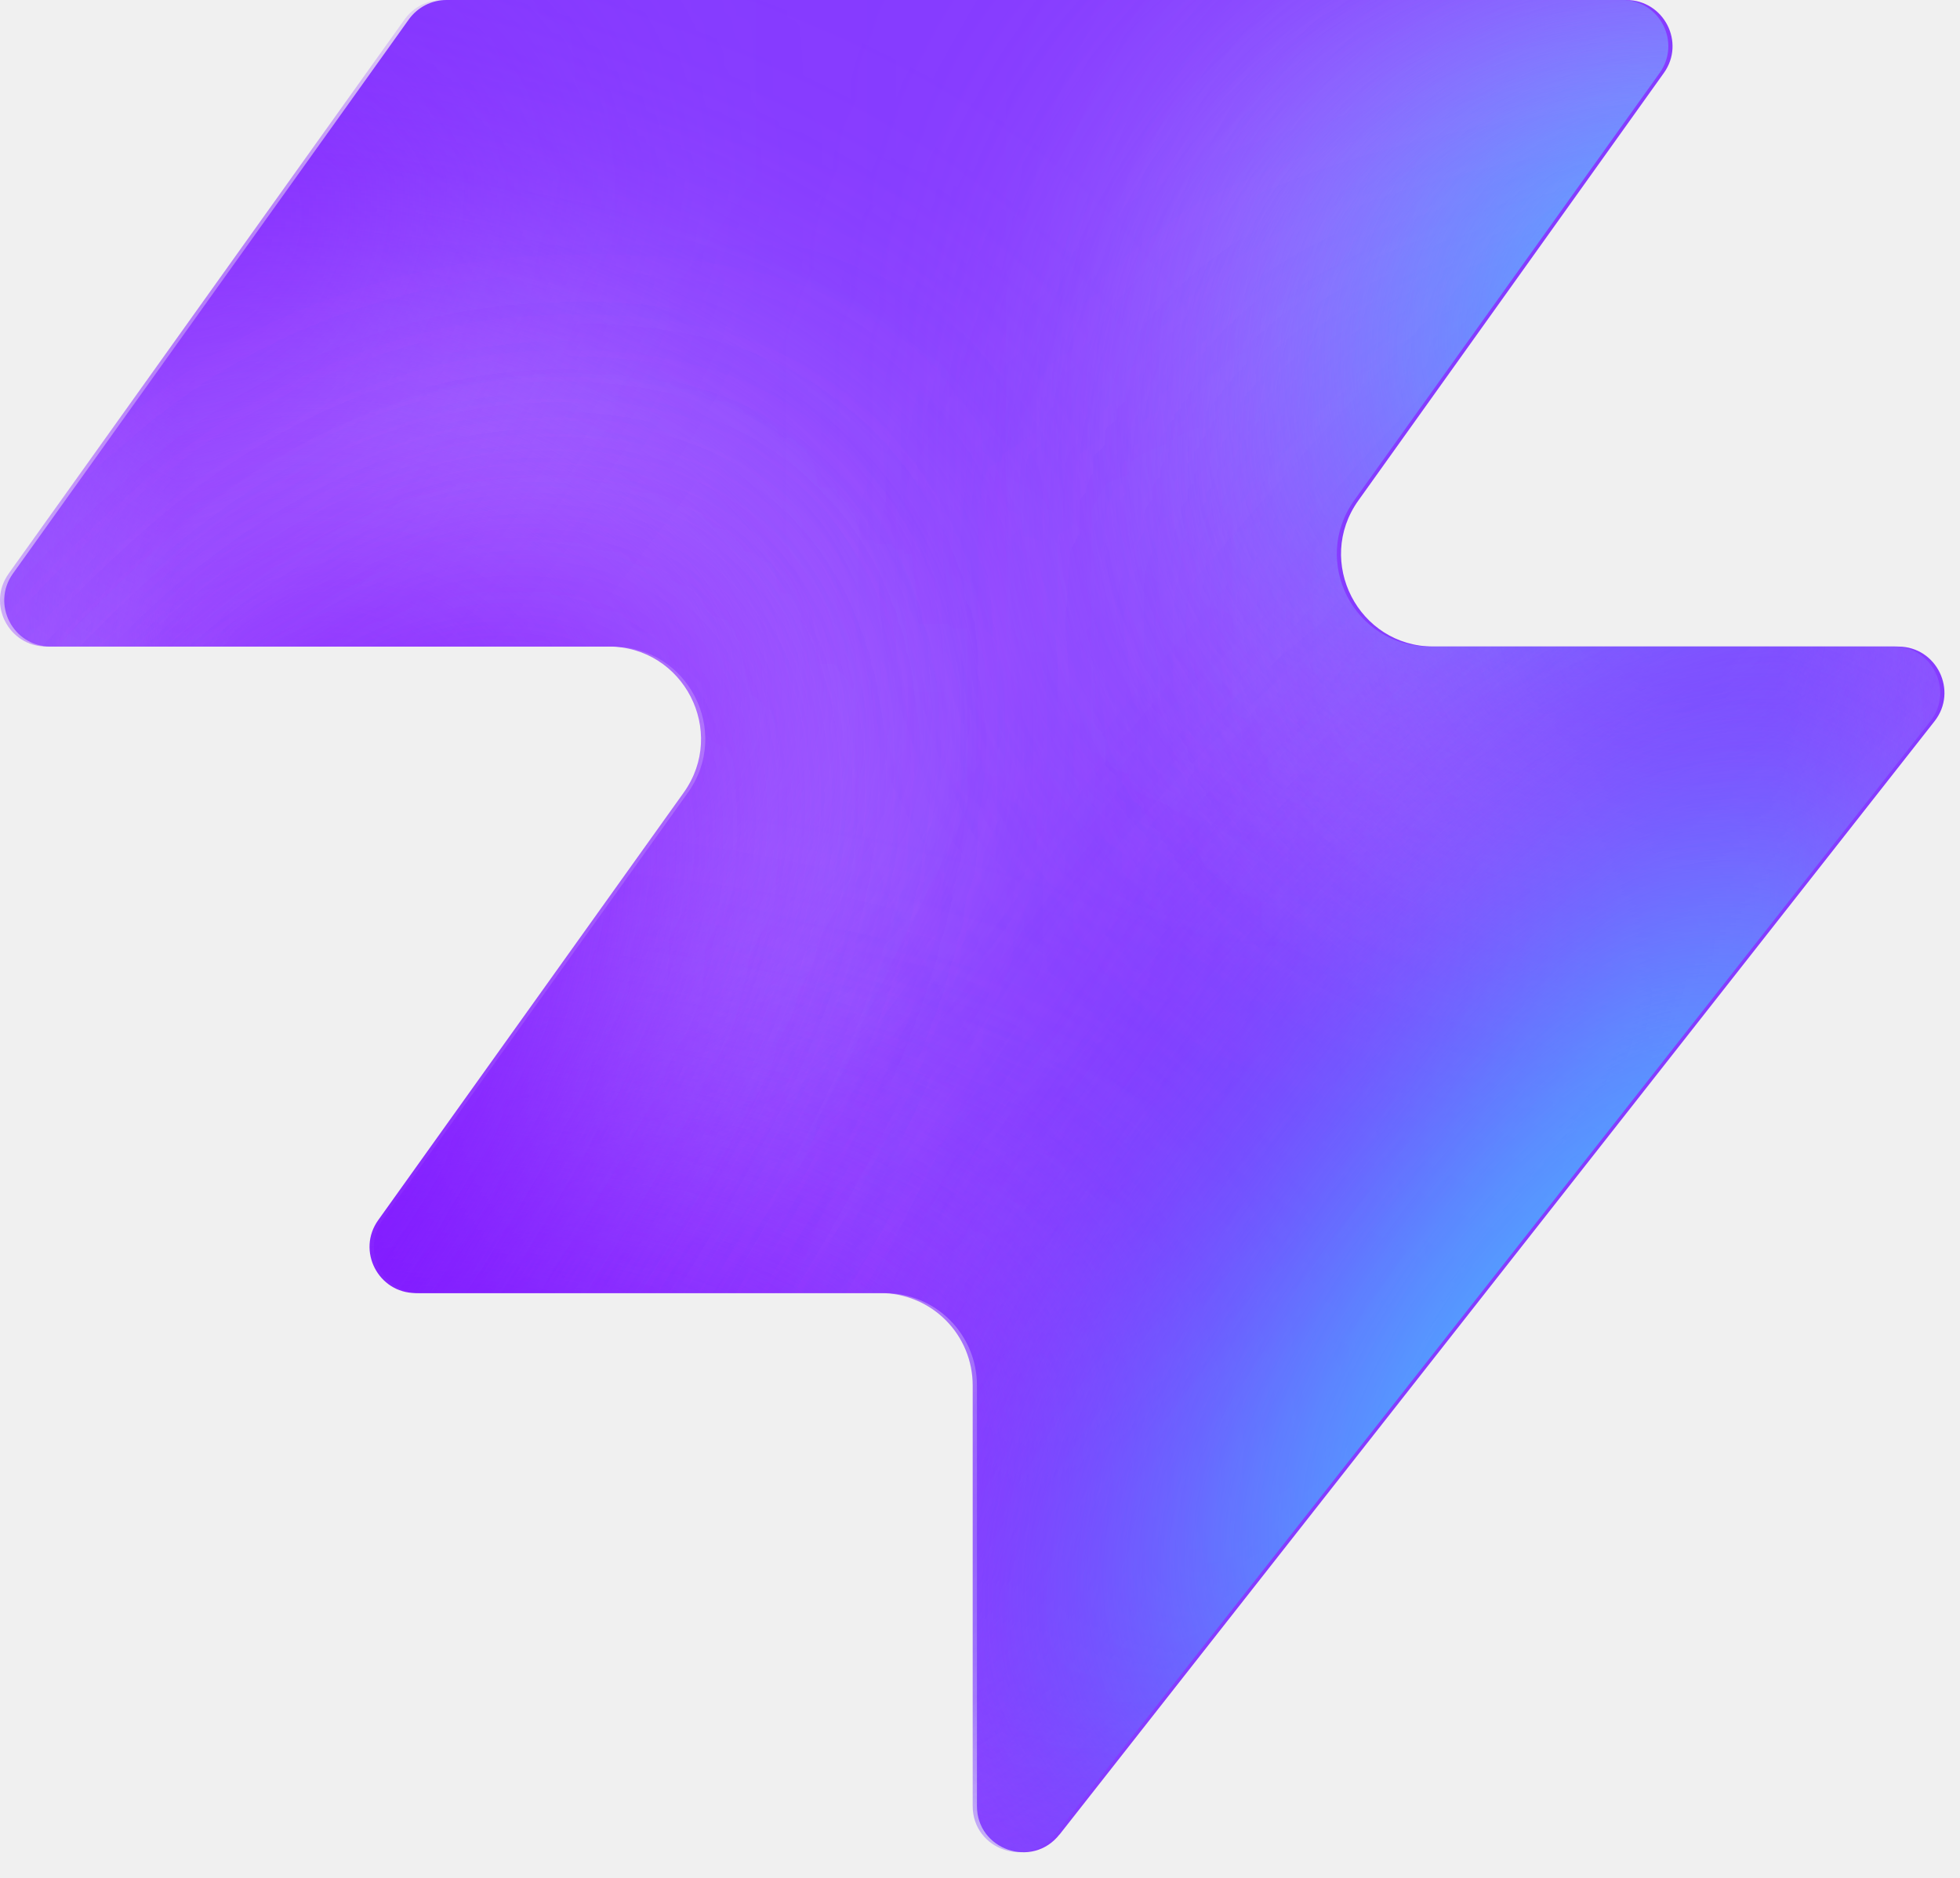
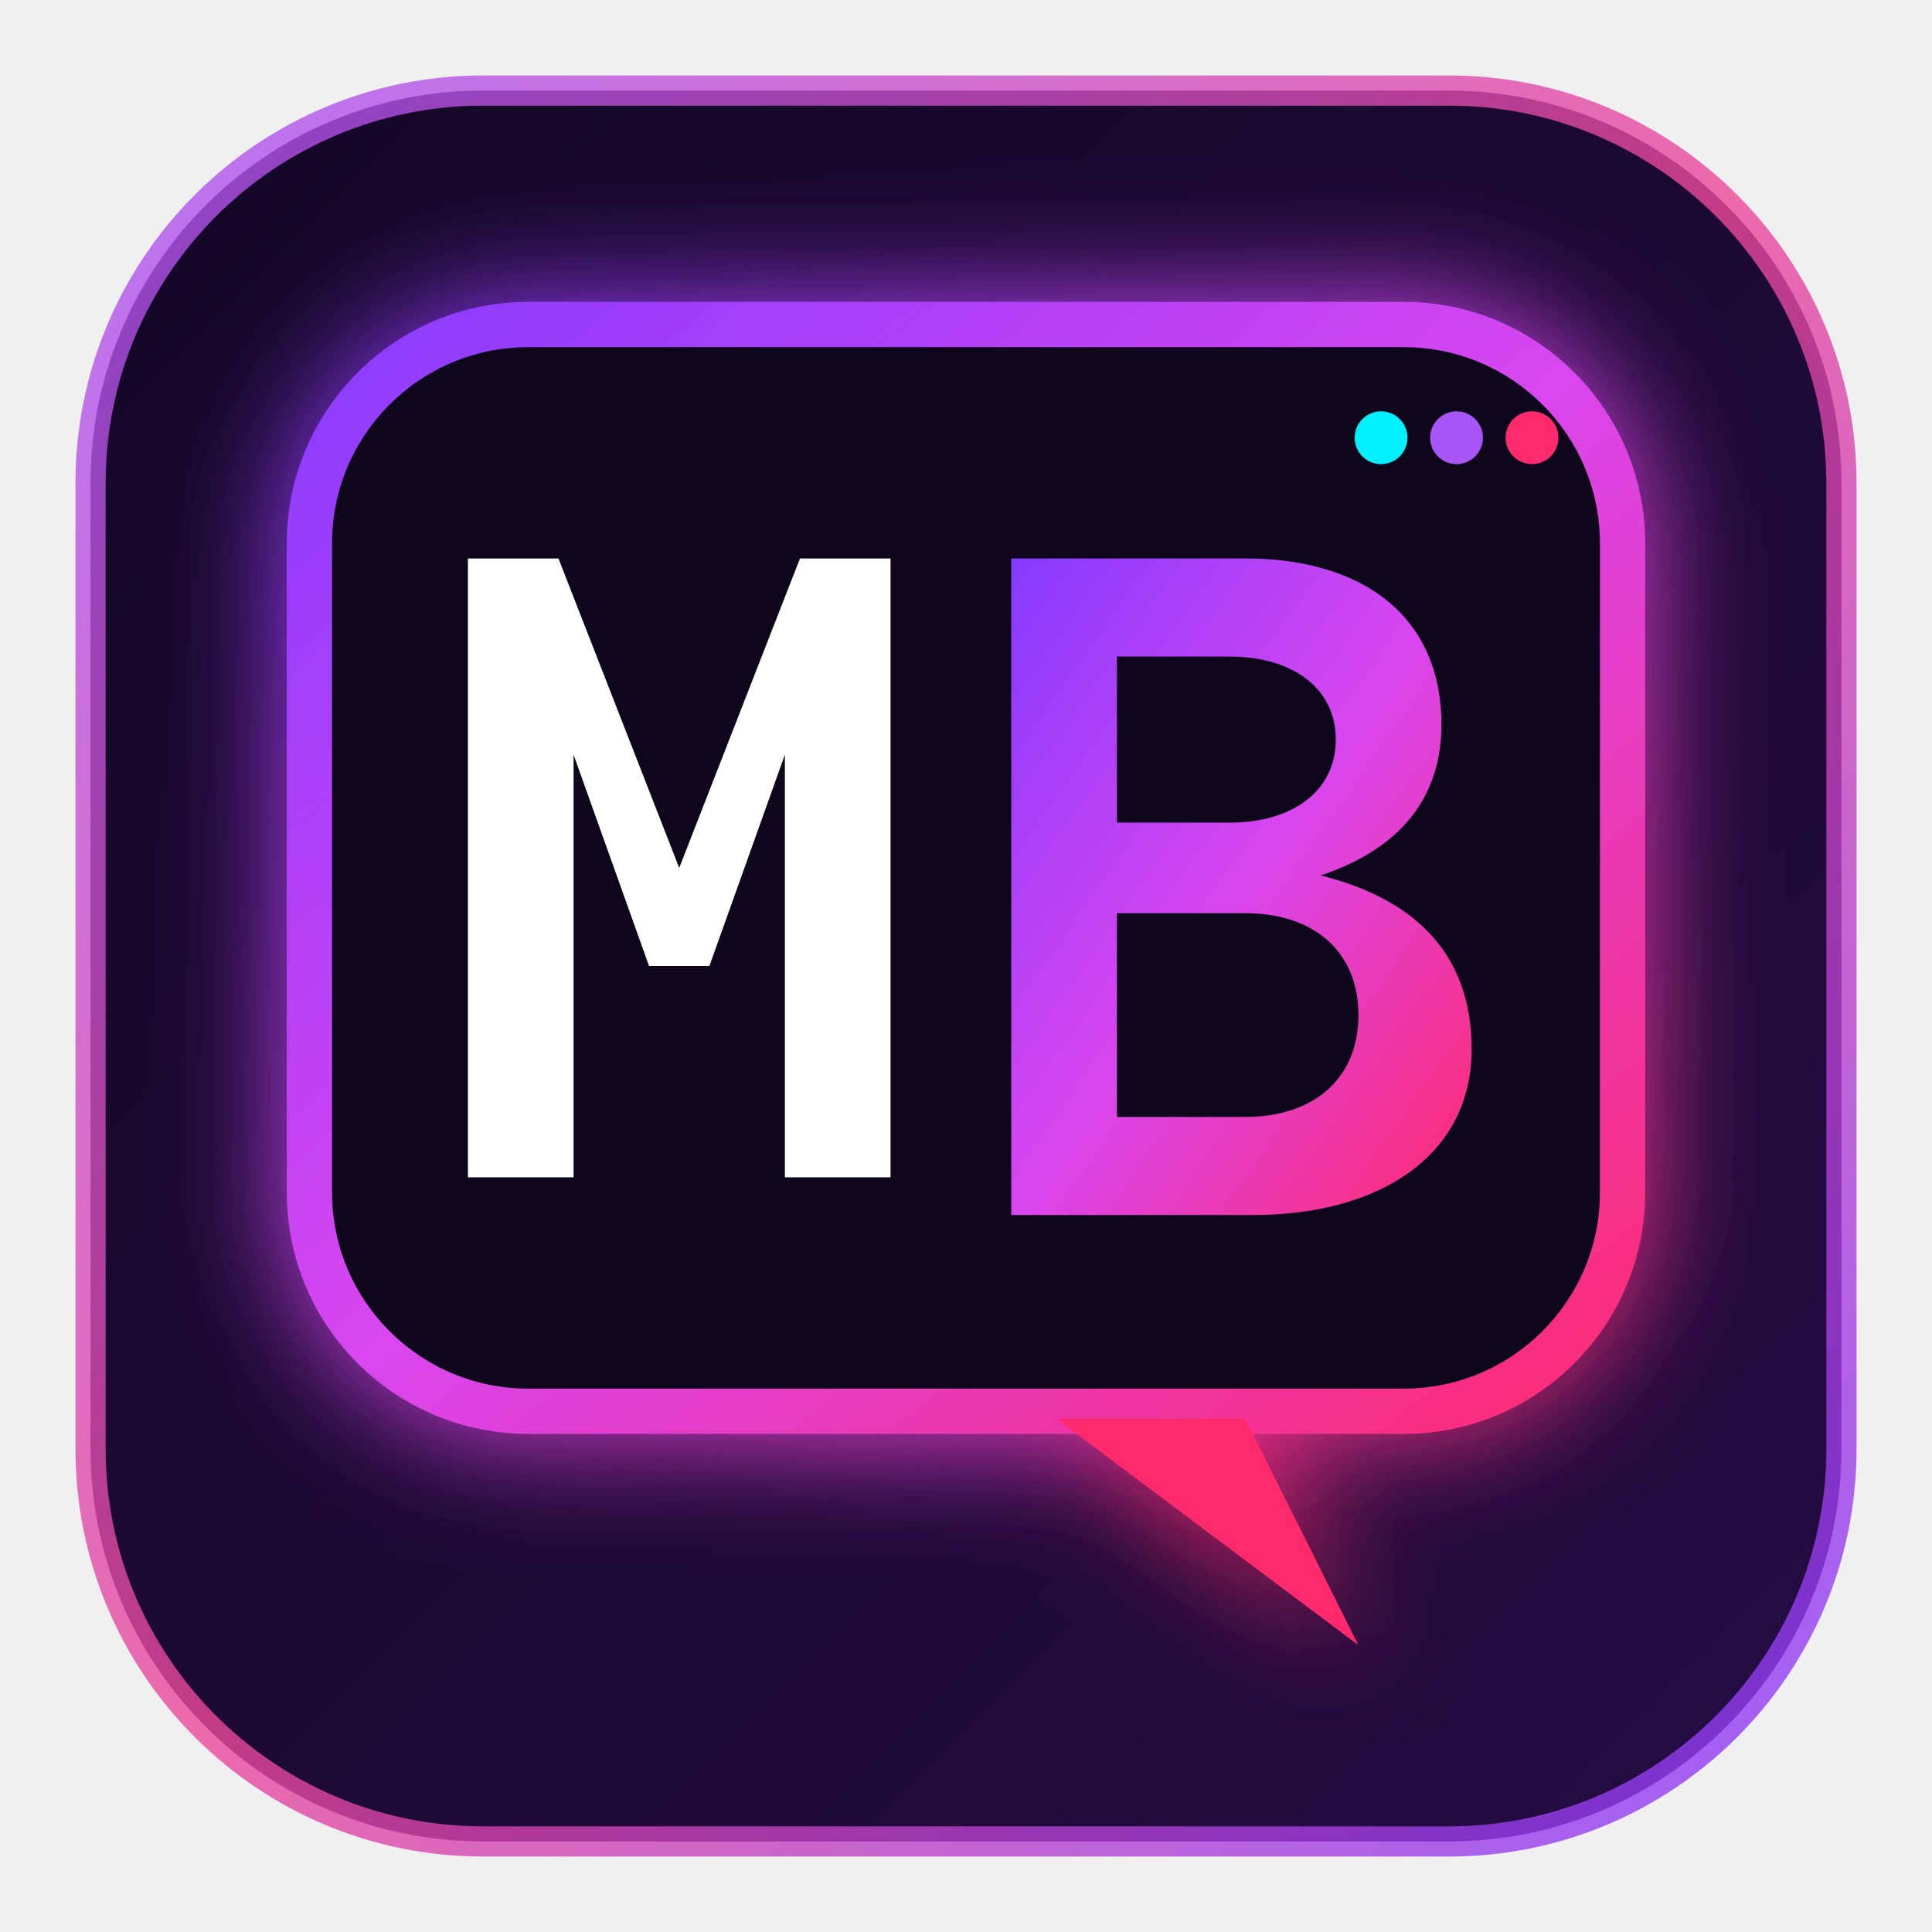
- <svg xmlns="http://www.w3.org/2000/svg" width="48" height="46" fill="none" viewBox="0 0 48 46">
-   <path fill="#863bff" d="M25.946 44.938c-.664.845-2.021.375-2.021-.698V33.937a2.26 2.26 0 0 0-2.262-2.262H10.287c-.92 0-1.456-1.04-.92-1.788l7.48-10.471c1.07-1.497 0-3.578-1.842-3.578H1.237c-.92 0-1.456-1.04-.92-1.788L10.013.474c.214-.297.556-.474.92-.474h28.894c.92 0 1.456 1.04.92 1.788l-7.48 10.471c-1.07 1.498 0 3.579 1.842 3.579h11.377c.943 0 1.473 1.088.89 1.83L25.947 44.94z" style="fill:#863bff;fill:color(display-p3 .525 .23 1);fill-opacity:1" />
-   <mask id="a" width="48" height="46" x="0" y="0" maskUnits="userSpaceOnUse" style="mask-type:alpha">
-     <path fill="#000" d="M25.842 44.938c-.664.844-2.021.375-2.021-.698V33.937a2.26 2.26 0 0 0-2.262-2.262H10.183c-.92 0-1.456-1.04-.92-1.788l7.48-10.471c1.07-1.498 0-3.579-1.842-3.579H1.133c-.92 0-1.456-1.04-.92-1.787L9.91.473c.214-.297.556-.474.92-.474h28.894c.92 0 1.456 1.04.92 1.788l-7.48 10.471c-1.07 1.498 0 3.578 1.842 3.578h11.377c.943 0 1.473 1.088.89 1.832L25.843 44.94z" style="fill:#000;fill-opacity:1" />
-   </mask>
-   <g mask="url(#a)">
-     <g filter="url(#b)">
-       <ellipse cx="5.508" cy="14.704" fill="#ede6ff" rx="5.508" ry="14.704" style="fill:#ede6ff;fill:color(display-p3 .927 .903 1);fill-opacity:1" transform="matrix(.00324 1 1 -.00324 -4.47 31.516)" />
-     </g>
-     <g filter="url(#c)">
-       <ellipse cx="10.399" cy="29.851" fill="#ede6ff" rx="10.399" ry="29.851" style="fill:#ede6ff;fill:color(display-p3 .927 .903 1);fill-opacity:1" transform="matrix(.00324 1 1 -.00324 -39.328 7.883)" />
-     </g>
-     <g filter="url(#d)">
-       <ellipse cx="5.508" cy="30.487" fill="#7e14ff" rx="5.508" ry="30.487" style="fill:#7e14ff;fill:color(display-p3 .492 .077 1);fill-opacity:1" transform="rotate(89.814 -25.913 -14.639)scale(1 -1)" />
-     </g>
-     <g filter="url(#e)">
-       <ellipse cx="5.508" cy="30.599" fill="#7e14ff" rx="5.508" ry="30.599" style="fill:#7e14ff;fill:color(display-p3 .492 .077 1);fill-opacity:1" transform="rotate(89.814 -32.644 -3.334)scale(1 -1)" />
-     </g>
-     <g filter="url(#f)">
-       <ellipse cx="5.508" cy="30.599" fill="#7e14ff" rx="5.508" ry="30.599" style="fill:#7e14ff;fill:color(display-p3 .492 .077 1);fill-opacity:1" transform="matrix(.00324 1 1 -.00324 -34.34 30.47)" />
-     </g>
-     <g filter="url(#g)">
-       <ellipse cx="14.072" cy="22.078" fill="#ede6ff" rx="14.072" ry="22.078" style="fill:#ede6ff;fill:color(display-p3 .927 .903 1);fill-opacity:1" transform="rotate(93.35 24.506 48.493)scale(-1 1)" />
-     </g>
-     <g filter="url(#h)">
-       <ellipse cx="3.47" cy="21.501" fill="#7e14ff" rx="3.47" ry="21.501" style="fill:#7e14ff;fill:color(display-p3 .492 .077 1);fill-opacity:1" transform="rotate(89.009 28.708 47.59)scale(-1 1)" />
-     </g>
-     <g filter="url(#i)">
-       <ellipse cx="3.47" cy="21.501" fill="#7e14ff" rx="3.47" ry="21.501" style="fill:#7e14ff;fill:color(display-p3 .492 .077 1);fill-opacity:1" transform="rotate(89.009 28.708 47.59)scale(-1 1)" />
-     </g>
-     <g filter="url(#j)">
-       <ellipse cx=".387" cy="8.972" fill="#7e14ff" rx="4.407" ry="29.108" style="fill:#7e14ff;fill:color(display-p3 .492 .077 1);fill-opacity:1" transform="rotate(39.51 .387 8.972)" />
-     </g>
-     <g filter="url(#k)">
-       <ellipse cx="47.523" cy="-6.092" fill="#7e14ff" rx="4.407" ry="29.108" style="fill:#7e14ff;fill:color(display-p3 .492 .077 1);fill-opacity:1" transform="rotate(37.892 47.523 -6.092)" />
-     </g>
-     <g filter="url(#l)">
-       <ellipse cx="41.412" cy="6.333" fill="#47bfff" rx="5.971" ry="9.665" style="fill:#47bfff;fill:color(display-p3 .28 .748 1);fill-opacity:1" transform="rotate(37.892 41.412 6.333)" />
-     </g>
-     <g filter="url(#m)">
-       <ellipse cx="-1.879" cy="38.332" fill="#7e14ff" rx="4.407" ry="29.108" style="fill:#7e14ff;fill:color(display-p3 .492 .077 1);fill-opacity:1" transform="rotate(37.892 -1.88 38.332)" />
-     </g>
-     <g filter="url(#n)">
-       <ellipse cx="-1.879" cy="38.332" fill="#7e14ff" rx="4.407" ry="29.108" style="fill:#7e14ff;fill:color(display-p3 .492 .077 1);fill-opacity:1" transform="rotate(37.892 -1.88 38.332)" />
-     </g>
-     <g filter="url(#o)">
-       <ellipse cx="35.651" cy="29.907" fill="#7e14ff" rx="4.407" ry="29.108" style="fill:#7e14ff;fill:color(display-p3 .492 .077 1);fill-opacity:1" transform="rotate(37.892 35.651 29.907)" />
-     </g>
-     <g filter="url(#p)">
-       <ellipse cx="38.418" cy="32.4" fill="#47bfff" rx="5.971" ry="15.297" style="fill:#47bfff;fill:color(display-p3 .28 .748 1);fill-opacity:1" transform="rotate(37.892 38.418 32.4)" />
-     </g>
-   </g>
+ <svg xmlns="http://www.w3.org/2000/svg" viewBox="0 0 512 512" fill="none">
  <defs>
-     <filter id="b" width="60.045" height="41.654" x="-19.77" y="16.149" color-interpolation-filters="sRGB" filterUnits="userSpaceOnUse">
-       <feFlood flood-opacity="0" result="BackgroundImageFix" />
-       <feBlend in="SourceGraphic" in2="BackgroundImageFix" result="shape" />
-       <feGaussianBlur result="effect1_foregroundBlur_2002_17158" stdDeviation="7.659" />
-     </filter>
-     <filter id="c" width="90.34" height="51.437" x="-54.613" y="-7.533" color-interpolation-filters="sRGB" filterUnits="userSpaceOnUse">
-       <feFlood flood-opacity="0" result="BackgroundImageFix" />
-       <feBlend in="SourceGraphic" in2="BackgroundImageFix" result="shape" />
-       <feGaussianBlur result="effect1_foregroundBlur_2002_17158" stdDeviation="7.659" />
-     </filter>
-     <filter id="d" width="79.355" height="29.4" x="-49.64" y="2.03" color-interpolation-filters="sRGB" filterUnits="userSpaceOnUse">
-       <feFlood flood-opacity="0" result="BackgroundImageFix" />
-       <feBlend in="SourceGraphic" in2="BackgroundImageFix" result="shape" />
-       <feGaussianBlur result="effect1_foregroundBlur_2002_17158" stdDeviation="4.596" />
-     </filter>
-     <filter id="e" width="79.579" height="29.4" x="-45.045" y="20.029" color-interpolation-filters="sRGB" filterUnits="userSpaceOnUse">
-       <feFlood flood-opacity="0" result="BackgroundImageFix" />
-       <feBlend in="SourceGraphic" in2="BackgroundImageFix" result="shape" />
-       <feGaussianBlur result="effect1_foregroundBlur_2002_17158" stdDeviation="4.596" />
-     </filter>
-     <filter id="f" width="79.579" height="29.4" x="-43.513" y="21.178" color-interpolation-filters="sRGB" filterUnits="userSpaceOnUse">
-       <feFlood flood-opacity="0" result="BackgroundImageFix" />
-       <feBlend in="SourceGraphic" in2="BackgroundImageFix" result="shape" />
-       <feGaussianBlur result="effect1_foregroundBlur_2002_17158" stdDeviation="4.596" />
-     </filter>
-     <filter id="g" width="74.749" height="58.852" x="15.756" y="-17.901" color-interpolation-filters="sRGB" filterUnits="userSpaceOnUse">
-       <feFlood flood-opacity="0" result="BackgroundImageFix" />
-       <feBlend in="SourceGraphic" in2="BackgroundImageFix" result="shape" />
-       <feGaussianBlur result="effect1_foregroundBlur_2002_17158" stdDeviation="7.659" />
-     </filter>
-     <filter id="h" width="61.377" height="25.362" x="23.548" y="2.284" color-interpolation-filters="sRGB" filterUnits="userSpaceOnUse">
-       <feFlood flood-opacity="0" result="BackgroundImageFix" />
-       <feBlend in="SourceGraphic" in2="BackgroundImageFix" result="shape" />
-       <feGaussianBlur result="effect1_foregroundBlur_2002_17158" stdDeviation="4.596" />
-     </filter>
-     <filter id="i" width="61.377" height="25.362" x="23.548" y="2.284" color-interpolation-filters="sRGB" filterUnits="userSpaceOnUse">
-       <feFlood flood-opacity="0" result="BackgroundImageFix" />
-       <feBlend in="SourceGraphic" in2="BackgroundImageFix" result="shape" />
-       <feGaussianBlur result="effect1_foregroundBlur_2002_17158" stdDeviation="4.596" />
-     </filter>
-     <filter id="j" width="56.045" height="63.649" x="-27.636" y="-22.853" color-interpolation-filters="sRGB" filterUnits="userSpaceOnUse">
-       <feFlood flood-opacity="0" result="BackgroundImageFix" />
-       <feBlend in="SourceGraphic" in2="BackgroundImageFix" result="shape" />
-       <feGaussianBlur result="effect1_foregroundBlur_2002_17158" stdDeviation="4.596" />
-     </filter>
-     <filter id="k" width="54.814" height="64.646" x="20.116" y="-38.415" color-interpolation-filters="sRGB" filterUnits="userSpaceOnUse">
-       <feFlood flood-opacity="0" result="BackgroundImageFix" />
-       <feBlend in="SourceGraphic" in2="BackgroundImageFix" result="shape" />
-       <feGaussianBlur result="effect1_foregroundBlur_2002_17158" stdDeviation="4.596" />
-     </filter>
-     <filter id="l" width="33.541" height="35.313" x="24.641" y="-11.323" color-interpolation-filters="sRGB" filterUnits="userSpaceOnUse">
-       <feFlood flood-opacity="0" result="BackgroundImageFix" />
-       <feBlend in="SourceGraphic" in2="BackgroundImageFix" result="shape" />
-       <feGaussianBlur result="effect1_foregroundBlur_2002_17158" stdDeviation="4.596" />
-     </filter>
-     <filter id="m" width="54.814" height="64.646" x="-29.286" y="6.009" color-interpolation-filters="sRGB" filterUnits="userSpaceOnUse">
-       <feFlood flood-opacity="0" result="BackgroundImageFix" />
-       <feBlend in="SourceGraphic" in2="BackgroundImageFix" result="shape" />
-       <feGaussianBlur result="effect1_foregroundBlur_2002_17158" stdDeviation="4.596" />
-     </filter>
-     <filter id="n" width="54.814" height="64.646" x="-29.286" y="6.009" color-interpolation-filters="sRGB" filterUnits="userSpaceOnUse">
-       <feFlood flood-opacity="0" result="BackgroundImageFix" />
-       <feBlend in="SourceGraphic" in2="BackgroundImageFix" result="shape" />
-       <feGaussianBlur result="effect1_foregroundBlur_2002_17158" stdDeviation="4.596" />
-     </filter>
-     <filter id="o" width="54.814" height="64.646" x="8.244" y="-2.416" color-interpolation-filters="sRGB" filterUnits="userSpaceOnUse">
-       <feFlood flood-opacity="0" result="BackgroundImageFix" />
-       <feBlend in="SourceGraphic" in2="BackgroundImageFix" result="shape" />
-       <feGaussianBlur result="effect1_foregroundBlur_2002_17158" stdDeviation="4.596" />
-     </filter>
-     <filter id="p" width="39.409" height="43.623" x="18.713" y="10.588" color-interpolation-filters="sRGB" filterUnits="userSpaceOnUse">
-       <feFlood flood-opacity="0" result="BackgroundImageFix" />
-       <feBlend in="SourceGraphic" in2="BackgroundImageFix" result="shape" />
-       <feGaussianBlur result="effect1_foregroundBlur_2002_17158" stdDeviation="4.596" />
+     <linearGradient id="bgGrad" x1="0%" y1="0%" x2="100%" y2="100%">
+       <stop offset="0%" stop-color="#140726" />
+       <stop offset="100%" stop-color="#240c42" />
+     </linearGradient>
+     <linearGradient id="borderGrad" x1="0%" y1="0%" x2="100%" y2="100%">
+       <stop offset="0%" stop-color="#a855f7" />
+       <stop offset="50%" stop-color="#ec4899" />
+       <stop offset="100%" stop-color="#863bff" />
+     </linearGradient>
+     <linearGradient id="bubbleGrad" x1="0%" y1="0%" x2="100%" y2="100%">
+       <stop offset="0%" stop-color="#863bff" />
+       <stop offset="50%" stop-color="#d946ef" />
+       <stop offset="100%" stop-color="#ff2a6d" />
+     </linearGradient>
+     <filter id="glow" x="-20%" y="-20%" width="140%" height="140%">
+       <feGaussianBlur stdDeviation="16" result="blur" />
+       <feComposite in="SourceGraphic" in2="blur" operator="over" />
    </filter>
  </defs>
+   <rect x="24" y="24" width="464" height="464" rx="104" fill="url(#bgGrad)" />
+   <rect x="24" y="24" width="464" height="464" rx="104" stroke="url(#borderGrad)" stroke-width="8" stroke-opacity="0.8" />
+   <circle cx="256" cy="240" r="140" fill="#863bff" opacity="0.35" filter="url(#glow)" />
+   <g filter="url(#glow)">
+     <rect x="76" y="80" width="360" height="300" rx="64" fill="url(#bubbleGrad)" />
+     <path d="M 280 376 L 360 436 L 330 376 Z" fill="#ff2a6d" />
+   </g>
+   <rect x="88" y="92" width="336" height="276" rx="52" fill="#0e061a" />
+   <path d="M 124 148 L 148 148 L 180 230 L 212 148 L 236 148 L 236 312 L 208 312 L 208 200 L 188 256 L 172 256 L 152 200 L 152 312 L 124 312 Z" fill="#ffffff" />
+   <path d="M 268 148 L 330 148 C 362 148 382 164 382 192 C 382 214 368 226 350 232 C 374 238 390 252 390 278 C 390 306 366 322 332 322 L 268 322 Z M 296 174 L 296 218 L 326 218 C 342 218 354 210 354 196 C 354 182 342 174 326 174 Z M 296 242 L 296 296 L 330 296 C 348 296 360 286 360 269 C 360 252 348 242 330 242 Z" fill="url(#bubbleGrad)" />
+   <circle cx="366" cy="116" r="7" fill="#00f0ff" />
+   <circle cx="386" cy="116" r="7" fill="#a855f7" />
+   <circle cx="406" cy="116" r="7" fill="#ff2a6d" />
</svg>
